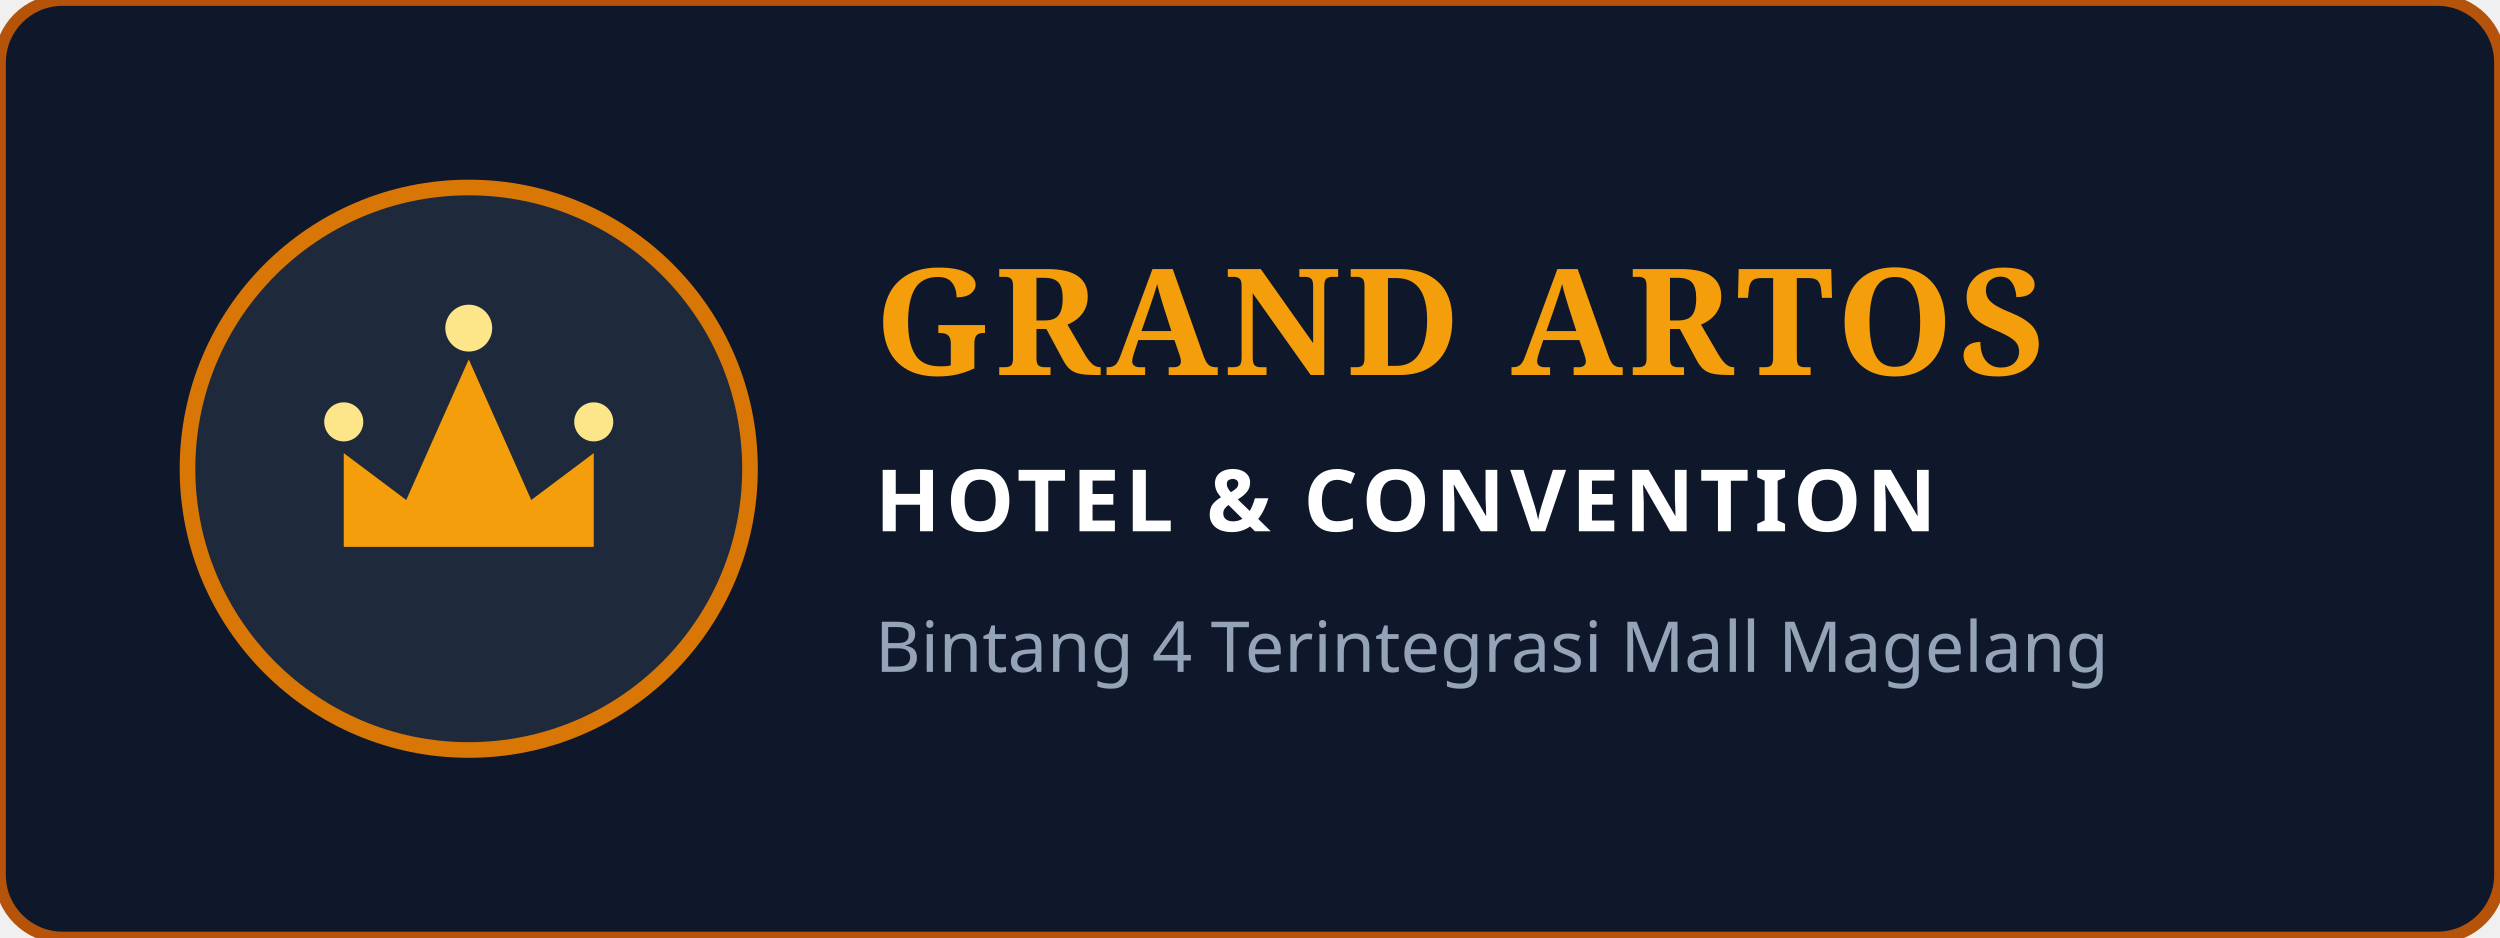
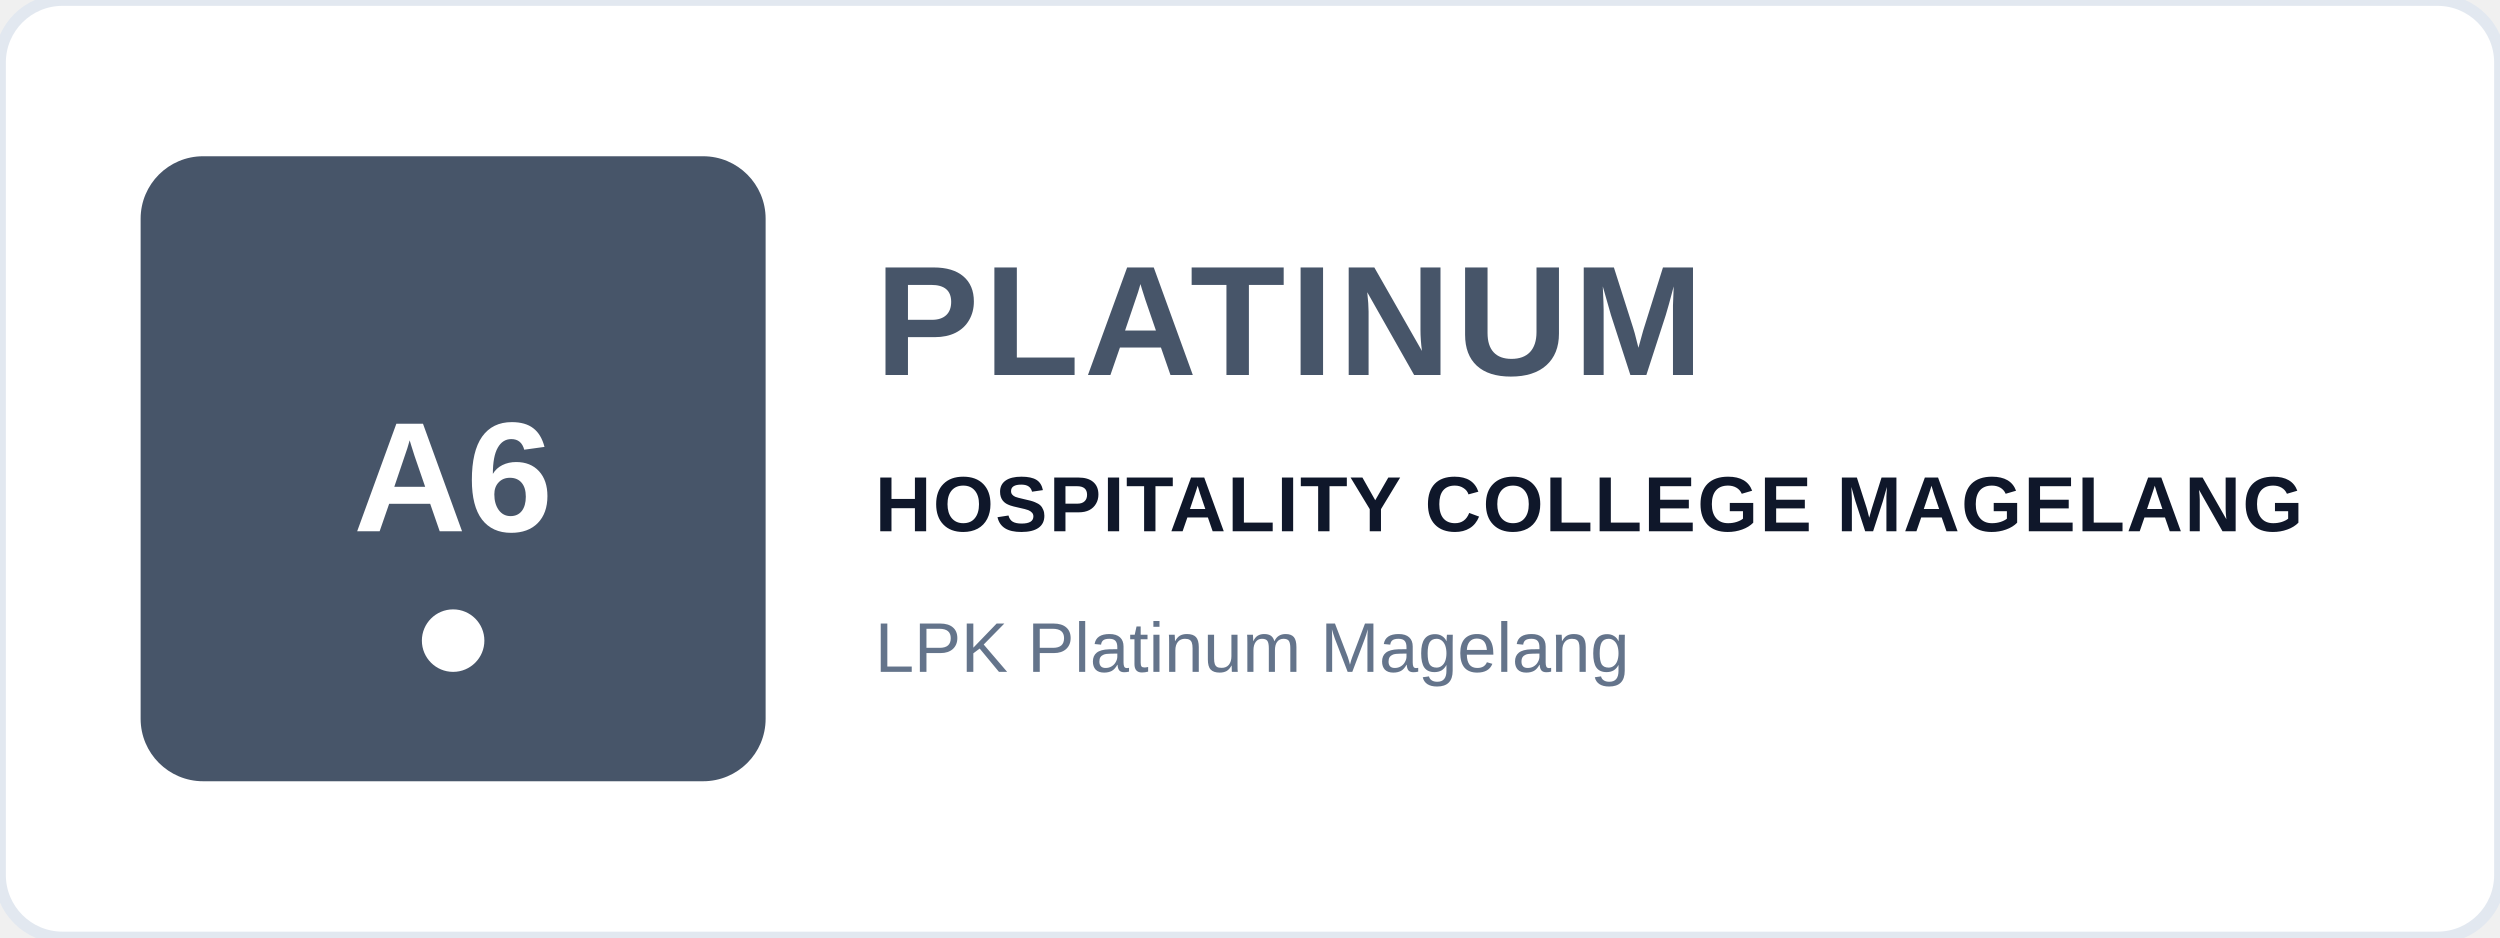
<svg xmlns="http://www.w3.org/2000/svg" viewBox="0 0 320 120" width="320" height="120">
-   <rect width="320" height="120" rx="8" fill="#0F172A" stroke="#B45309" stroke-width="1.5" />
-   <g transform="translate(22, 22)">
-     <circle cx="38" cy="38" r="36" fill="#1E293B" stroke="#D97706" stroke-width="2" />
-     <path d="M22 48 L22 36 L30 42 L38 24 L46 42 L54 36 L54 48 Z" fill="#F59E0B" />
-     <circle cx="22" cy="32" r="2.5" fill="#FDE68A" />
-     <circle cx="38" cy="20" r="3" fill="#FDE68A" />
-     <circle cx="54" cy="32" r="2.5" fill="#FDE68A" />
+   <rect width="320" height="120" rx="8" fill="#FFFFFF" stroke="#E2E8F0" stroke-width="1.5" />
+   <g transform="translate(18, 20)">
+     <rect x="0" y="0" width="80" height="80" rx="8" fill="#475569" />
+     <text x="40" y="48" font-family="'Plus Jakarta Sans', Arial, sans-serif" font-size="20" font-weight="900" fill="#FFFFFF" text-anchor="middle">A6</text>
+     <circle cx="40" cy="62" r="4" fill="#FFFFFF" />
  </g>
-   <text x="112" y="48" font-family="'Plus Jakarta Sans', Georgia, serif" font-size="19" font-weight="800" fill="#F59E0B" letter-spacing="0.04em">GRAND ARTOS</text>
-   <text x="112" y="68" font-family="'Plus Jakarta Sans', sans-serif" font-size="11" font-weight="700" fill="#FFFFFF" letter-spacing="0.06em">HOTEL &amp; CONVENTION</text>
-   <text x="112" y="86" font-family="'Plus Jakarta Sans', sans-serif" font-size="9" font-weight="500" fill="#94A3B8">Bintang 4 Terintegrasi Mall Magelang</text>
+   <text x="112" y="48" font-family="'Plus Jakarta Sans', Arial, sans-serif" font-size="20" font-weight="900" fill="#475569" letter-spacing="0.03em">PLATINUM</text>
+   <text x="112" y="68" font-family="'Plus Jakarta Sans', Arial, sans-serif" font-size="10" font-weight="700" fill="#0F172A" letter-spacing="0.02em">HOSPITALITY COLLEGE MAGELANG</text>
+   <text x="112" y="86" font-family="'Plus Jakarta Sans', Arial, sans-serif" font-size="9" font-weight="500" fill="#64748B">LPK Platinum Magelang</text>
</svg>
